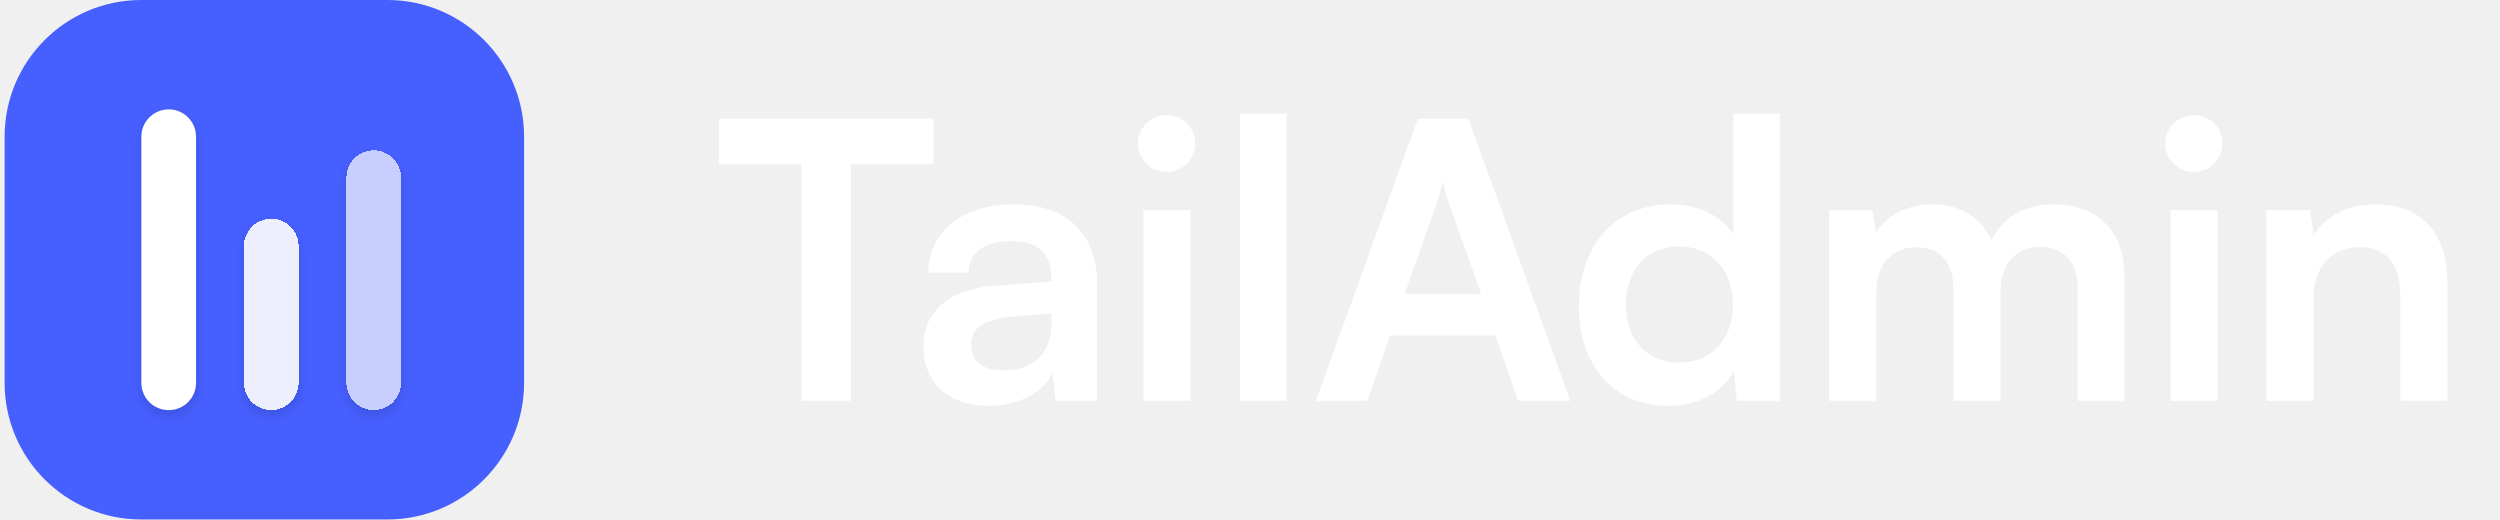
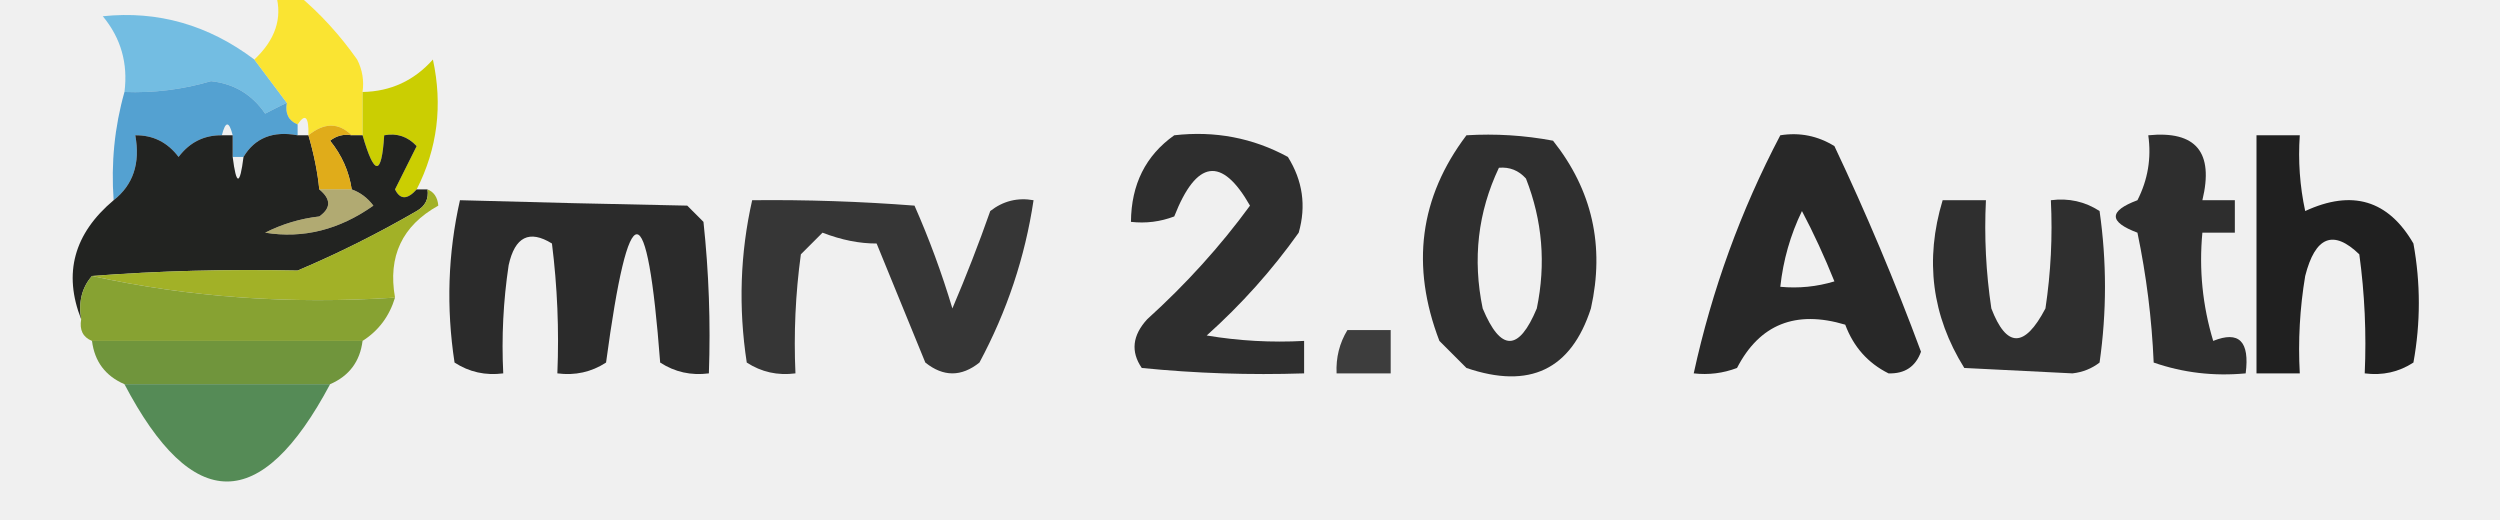
- <svg xmlns="http://www.w3.org/2000/svg" width="231" height="48" viewBox="0 0 231 48" fill="none">
-   <path d="M0.426 12.632C0.426 5.655 6.081 0 13.057 0H35.794C42.77 0 48.426 5.655 48.426 12.632V35.368C48.426 42.345 42.77 48 35.794 48H13.057C6.081 48 0.426 42.345 0.426 35.368V12.632Z" fill="#465FFF" />
-   <g filter="url(#filter0_d_3903_56743)">
-     <path d="M13.062 12.632C13.062 11.237 14.193 10.106 15.588 10.106C16.983 10.106 18.114 11.237 18.114 12.632V35.369C18.114 36.764 16.983 37.895 15.588 37.895C14.193 37.895 13.062 36.764 13.062 35.369V12.632Z" fill="white" />
+ <svg xmlns="http://www.w3.org/2000/svg" version="1.1" width="231px" height="48px" style="shape-rendering:geometricPrecision; text-rendering:geometricPrecision; image-rendering:optimizeQuality; fill-rule:evenodd; clip-rule:evenodd">
+   <g>
+     <path style="opacity:0.658" fill="#32a3da" d="M 23.5,5.5 C 24.5,6.833 25.5,8.167 26.5,9.5C 25.85,9.804 25.183,10.137 24.5,10.5C 23.293,8.73 21.626,7.73 19.5,7.5C 16.885,8.269 14.219,8.603 11.5,8.5C 11.84,5.856 11.173,3.523 9.5,1.5C 14.587,0.969 19.254,2.302 23.5,5.5 Z" />
  </g>
-   <g filter="url(#filter1_d_3903_56743)">
-     <path d="M22.539 22.735C22.539 21.34 23.67 20.209 25.065 20.209C26.461 20.209 27.592 21.34 27.592 22.735V35.367C27.592 36.762 26.461 37.893 25.065 37.893C23.67 37.893 22.539 36.762 22.539 35.367V22.735Z" fill="white" fill-opacity="0.9" shape-rendering="crispEdges" />
+   <g>
+     <path style="opacity:0.805" fill="#fde105" d="M 25.5,-0.5 C 26.167,-0.5 26.833,-0.5 27.5,-0.5C 29.54,1.195 31.374,3.195 33,5.5C 33.483,6.448 33.65,7.448 33.5,8.5C 33.5,9.833 33.5,11.167 33.5,12.5C 33.167,12.5 32.833,12.5 32.5,12.5C 31.295,11.314 29.961,11.314 28.5,12.5C 28.539,10.776 28.206,10.443 27.5,11.5C 26.662,11.158 26.328,10.492 26.5,9.5C 25.5,8.167 24.5,6.833 23.5,5.5C 25.441,3.684 26.108,1.684 25.5,-0.5 Z" />
  </g>
-   <g filter="url(#filter2_d_3903_56743)">
-     <path d="M32.008 16.419C32.008 15.024 33.139 13.893 34.534 13.893C35.929 13.893 37.06 15.024 37.06 16.419V35.366C37.06 36.761 35.929 37.893 34.534 37.893C33.139 37.893 32.008 36.761 32.008 35.366V16.419Z" fill="white" fill-opacity="0.7" shape-rendering="crispEdges" />
+   <g>
+     <path style="opacity:0.788" fill="#2a8bc8" d="M 26.5,9.5 C 26.328,10.492 26.662,11.158 27.5,11.5C 27.5,11.833 27.5,12.167 27.5,12.5C 25.219,12.077 23.552,12.744 22.5,14.5C 22.167,14.5 21.833,14.5 21.5,14.5C 21.5,13.833 21.5,13.167 21.5,12.5C 21.167,11.167 20.833,11.167 20.5,12.5C 18.857,12.48 17.524,13.147 16.5,14.5C 15.476,13.147 14.143,12.48 12.5,12.5C 12.975,15.082 12.308,17.082 10.5,18.5C 10.253,15.061 10.586,11.728 11.5,8.5C 14.219,8.603 16.885,8.269 19.5,7.5C 21.626,7.73 23.293,8.73 24.5,10.5C 25.183,10.137 25.85,9.804 26.5,9.5 Z" />
  </g>
-   <path d="M66.426 15.172H74.058V37.036H78.624V15.172H86.257V10.964H66.426V15.172Z" fill="white" />
-   <path d="M91.352 37.5C94.098 37.5 96.488 36.252 97.237 34.433L97.558 37.036H101.375V26.336C101.375 21.45 98.45 18.882 93.706 18.882C88.927 18.882 85.788 21.378 85.788 25.195H89.497C89.497 23.34 90.924 22.27 93.492 22.27C95.704 22.27 97.13 23.233 97.13 25.623V26.015L91.851 26.407C87.678 26.729 85.324 28.762 85.324 32.007C85.324 35.324 87.607 37.5 91.352 37.5ZM92.779 34.219C90.817 34.219 89.747 33.434 89.747 31.829C89.747 30.402 90.781 29.511 93.492 29.261L97.166 28.976V29.903C97.166 32.614 95.454 34.219 92.779 34.219Z" fill="white" />
-   <path d="M107.825 15.886C109.252 15.886 110.429 14.709 110.429 13.246C110.429 11.784 109.252 10.643 107.825 10.643C106.327 10.643 105.15 11.784 105.15 13.246C105.15 14.709 106.327 15.886 107.825 15.886ZM105.649 37.036H110.001V19.417H105.649V37.036Z" fill="white" />
-   <path d="M118.883 37.036V10.5H114.568V37.036H118.883Z" fill="white" />
-   <path d="M126.337 37.036L128.441 31.009H138.179L140.283 37.036H145.098L135.682 10.964H131.009L121.593 37.036H126.337ZM132.757 18.739C133.007 18.026 133.221 17.241 133.328 16.742C133.399 17.277 133.649 18.061 133.863 18.739L136.859 27.157H129.797L132.757 18.739Z" fill="white" />
-   <path d="M154.165 37.5C156.84 37.5 159.122 36.323 160.192 34.29L160.478 37.036H164.472V10.5H160.157V21.664C159.051 19.916 156.875 18.882 154.414 18.882C149.1 18.882 145.89 22.805 145.89 28.298C145.89 33.755 149.064 37.5 154.165 37.5ZM155.128 33.505C152.096 33.505 150.241 31.294 150.241 28.155C150.241 25.017 152.096 22.77 155.128 22.77C158.159 22.77 160.121 24.981 160.121 28.155C160.121 31.33 158.159 33.505 155.128 33.505Z" fill="white" />
-   <path d="M173.359 37.036V27.049C173.359 24.196 175.035 22.841 177.104 22.841C179.172 22.841 180.492 24.16 180.492 26.622V37.036H184.843V27.049C184.843 24.16 186.448 22.805 188.553 22.805C190.621 22.805 191.977 24.125 191.977 26.657V37.036H196.292V25.516C196.292 21.45 193.938 18.882 189.658 18.882C186.983 18.882 184.915 20.201 184.023 22.235C183.096 20.201 181.241 18.882 178.566 18.882C176.034 18.882 174.25 20.023 173.359 21.485L173.002 19.417H169.007V37.036H173.359Z" fill="white" />
-   <path d="M202.74 15.886C204.167 15.886 205.344 14.709 205.344 13.246C205.344 11.784 204.167 10.643 202.74 10.643C201.242 10.643 200.065 11.784 200.065 13.246C200.065 14.709 201.242 15.886 202.74 15.886ZM200.564 37.036H204.916V19.417H200.564V37.036Z" fill="white" />
-   <path d="M213.763 37.036V27.549C213.763 24.695 215.403 22.841 218.078 22.841C220.325 22.841 221.788 24.267 221.788 27.228V37.036H226.139V26.194C226.139 21.628 223.856 18.882 219.434 18.882C217.044 18.882 214.904 19.916 213.798 21.7L213.442 19.417H209.411V37.036H213.763Z" fill="white" />
-   <defs>
-     <filter id="filter0_d_3903_56743" x="12.062" y="9.606" width="7.053" height="29.79" filterUnits="userSpaceOnUse" color-interpolation-filters="sRGB">
-       <feFlood flood-opacity="0" result="BackgroundImageFix" />
-       <feColorMatrix in="SourceAlpha" type="matrix" values="0 0 0 0 0 0 0 0 0 0 0 0 0 0 0 0 0 0 127 0" result="hardAlpha" />
-       <feOffset dy="0.5" />
-       <feGaussianBlur stdDeviation="0.5" />
-       <feComposite in2="hardAlpha" operator="out" />
-       <feColorMatrix type="matrix" values="0 0 0 0 0 0 0 0 0 0 0 0 0 0 0 0 0 0 0.12 0" />
-       <feBlend mode="normal" in2="BackgroundImageFix" result="effect1_dropShadow_3903_56743" />
-       <feBlend mode="normal" in="SourceGraphic" in2="effect1_dropShadow_3903_56743" result="shape" />
-     </filter>
-     <filter id="filter1_d_3903_56743" x="21.539" y="19.709" width="7.053" height="19.684" filterUnits="userSpaceOnUse" color-interpolation-filters="sRGB">
-       <feFlood flood-opacity="0" result="BackgroundImageFix" />
-       <feColorMatrix in="SourceAlpha" type="matrix" values="0 0 0 0 0 0 0 0 0 0 0 0 0 0 0 0 0 0 127 0" result="hardAlpha" />
-       <feOffset dy="0.5" />
-       <feGaussianBlur stdDeviation="0.5" />
-       <feComposite in2="hardAlpha" operator="out" />
-       <feColorMatrix type="matrix" values="0 0 0 0 0 0 0 0 0 0 0 0 0 0 0 0 0 0 0.12 0" />
-       <feBlend mode="normal" in2="BackgroundImageFix" result="effect1_dropShadow_3903_56743" />
-       <feBlend mode="normal" in="SourceGraphic" in2="effect1_dropShadow_3903_56743" result="shape" />
-     </filter>
-     <filter id="filter2_d_3903_56743" x="31.008" y="13.393" width="7.053" height="26" filterUnits="userSpaceOnUse" color-interpolation-filters="sRGB">
-       <feFlood flood-opacity="0" result="BackgroundImageFix" />
-       <feColorMatrix in="SourceAlpha" type="matrix" values="0 0 0 0 0 0 0 0 0 0 0 0 0 0 0 0 0 0 127 0" result="hardAlpha" />
-       <feOffset dy="0.5" />
-       <feGaussianBlur stdDeviation="0.5" />
-       <feComposite in2="hardAlpha" operator="out" />
-       <feColorMatrix type="matrix" values="0 0 0 0 0 0 0 0 0 0 0 0 0 0 0 0 0 0 0.12 0" />
-       <feBlend mode="normal" in2="BackgroundImageFix" result="effect1_dropShadow_3903_56743" />
-       <feBlend mode="normal" in="SourceGraphic" in2="effect1_dropShadow_3903_56743" result="shape" />
-     </filter>
-   </defs>
+   <g>
+     <path style="opacity:1" fill="#cbce02" d="M 38.5,17.5 C 37.636,18.463 36.97,18.463 36.5,17.5C 37.167,16.167 37.833,14.833 38.5,13.5C 37.675,12.614 36.675,12.281 35.5,12.5C 35.263,16.289 34.596,16.289 33.5,12.5C 33.5,11.167 33.5,9.833 33.5,8.5C 36.099,8.451 38.266,7.451 40,5.5C 40.919,9.731 40.419,13.731 38.5,17.5 Z" />
+   </g>
+   <g>
+     <path style="opacity:0.896" fill="#0b0c0a" d="M 20.5,12.5 C 20.833,12.5 21.167,12.5 21.5,12.5C 21.5,13.167 21.5,13.833 21.5,14.5C 21.833,17.167 22.167,17.167 22.5,14.5C 23.552,12.744 25.219,12.077 27.5,12.5C 27.833,12.5 28.167,12.5 28.5,12.5C 29.017,14.274 29.35,15.941 29.5,17.5C 30.598,18.397 30.598,19.23 29.5,20C 27.744,20.202 26.078,20.702 24.5,21.5C 28.008,22.067 31.341,21.233 34.5,19C 33.956,18.283 33.289,17.783 32.5,17.5C 32.249,15.83 31.582,14.33 30.5,13C 31.094,12.536 31.761,12.369 32.5,12.5C 32.833,12.5 33.167,12.5 33.5,12.5C 34.596,16.289 35.263,16.289 35.5,12.5C 36.675,12.281 37.675,12.614 38.5,13.5C 37.833,14.833 37.167,16.167 36.5,17.5C 36.97,18.463 37.636,18.463 38.5,17.5C 38.833,17.5 39.167,17.5 39.5,17.5C 39.631,18.376 39.297,19.043 38.5,19.5C 34.936,21.57 31.27,23.403 27.5,25C 20.993,24.862 14.66,25.028 8.5,25.5C 7.566,26.568 7.232,27.901 7.5,29.5C 5.829,25.258 6.829,21.591 10.5,18.5C 12.308,17.082 12.975,15.082 12.5,12.5C 14.143,12.48 15.476,13.147 16.5,14.5C 17.524,13.147 18.857,12.48 20.5,12.5 Z" />
+   </g>
+   <g>
+     <path style="opacity:0.808" fill="#000000" d="M 108.5,12.5 C 112.257,12.071 115.757,12.738 119,14.5C 120.373,16.695 120.706,19.029 120,21.5C 117.537,24.965 114.704,28.131 111.5,31C 114.482,31.498 117.482,31.665 120.5,31.5C 120.5,32.5 120.5,33.5 120.5,34.5C 115.489,34.666 110.489,34.499 105.5,34C 104.465,32.493 104.632,30.993 106,29.5C 109.606,26.235 112.773,22.735 115.5,19C 112.89,14.421 110.556,14.754 108.5,20C 107.207,20.49 105.873,20.657 104.5,20.5C 104.526,17.038 105.859,14.371 108.5,12.5 Z" />
+   </g>
+   <g>
+     <path style="opacity:0.802" fill="#000000" d="M 135.5,12.5 C 138.187,12.336 140.854,12.503 143.5,13C 147.123,17.561 148.29,22.728 147,28.5C 145.171,34.158 141.337,35.992 135.5,34C 134.667,33.167 133.833,32.333 133,31.5C 130.338,24.56 131.171,18.227 135.5,12.5 Z M 138.5,15.5 C 139.496,15.414 140.329,15.748 141,16.5C 142.52,20.375 142.854,24.375 142,28.5C 140.333,32.5 138.667,32.5 137,28.5C 136.055,23.939 136.555,19.606 138.5,15.5 Z" />
+   </g>
+   <g>
+     <path style="opacity:0.833" fill="#000000" d="M 164.5,12.5 C 166.288,12.215 167.955,12.548 169.5,13.5C 172.442,19.718 175.109,26.052 177.5,32.5C 177,33.88 176,34.547 174.5,34.5C 172.6,33.553 171.267,32.053 170.5,30C 165.92,28.628 162.586,29.962 160.5,34C 159.207,34.49 157.873,34.657 156.5,34.5C 158.185,26.775 160.852,19.442 164.5,12.5 Z M 166.5,19.5 C 167.578,21.539 168.578,23.706 169.5,26C 167.866,26.494 166.199,26.66 164.5,26.5C 164.767,24.035 165.434,21.701 166.5,19.5 Z" />
+   </g>
+   <g>
+     <path style="opacity:0.805" fill="#000000" d="M 198.5,12.5 C 202.908,12.062 204.575,14.062 203.5,18.5C 204.5,18.5 205.5,18.5 206.5,18.5C 206.5,19.5 206.5,20.5 206.5,21.5C 205.5,21.5 204.5,21.5 203.5,21.5C 203.18,24.898 203.513,28.232 204.5,31.5C 206.883,30.538 207.883,31.538 207.5,34.5C 204.552,34.777 201.719,34.444 199,33.5C 198.827,29.459 198.327,25.459 197.5,21.5C 194.833,20.5 194.833,19.5 197.5,18.5C 198.466,16.604 198.799,14.604 198.5,12.5 Z" />
+   </g>
+   <g>
+     <path style="opacity:0.867" fill="#000000" d="M 208.5,12.5 C 209.833,12.5 211.167,12.5 212.5,12.5C 212.337,14.857 212.503,17.19 213,19.5C 217.341,17.49 220.675,18.49 223,22.5C 223.667,26.167 223.667,29.833 223,33.5C 221.644,34.38 220.144,34.714 218.5,34.5C 218.665,30.818 218.499,27.152 218,23.5C 215.595,21.179 213.928,21.845 213,25.5C 212.502,28.482 212.335,31.482 212.5,34.5C 211.167,34.5 209.833,34.5 208.5,34.5C 208.5,27.167 208.5,19.833 208.5,12.5 Z" />
+   </g>
+   <g>
+     <path style="opacity:0.89" fill="#dea400" d="M 32.5,12.5 C 31.761,12.369 31.094,12.536 30.5,13C 31.582,14.33 32.249,15.83 32.5,17.5C 31.5,17.5 30.5,17.5 29.5,17.5C 29.35,15.941 29.017,14.274 28.5,12.5C 29.961,11.314 31.295,11.314 32.5,12.5 Z" />
+   </g>
+   <g>
+     <path style="opacity:0.818" fill="#000000" d="M 42.5,18.5 C 49.431,18.696 56.431,18.863 63.5,19C 64,19.5 64.5,20 65,20.5C 65.499,25.155 65.666,29.822 65.5,34.5C 63.856,34.714 62.356,34.38 61,33.5C 59.793,17.697 58.126,17.697 56,33.5C 54.644,34.38 53.144,34.714 51.5,34.5C 51.666,30.486 51.499,26.486 51,22.5C 48.91,21.209 47.576,21.876 47,24.5C 46.502,27.817 46.335,31.15 46.5,34.5C 44.856,34.714 43.356,34.38 42,33.5C 41.222,28.416 41.389,23.416 42.5,18.5 Z" />
+   </g>
+   <g>
+     <path style="opacity:0.776" fill="#000000" d="M 69.5,18.5 C 74.513,18.447 79.513,18.614 84.5,19C 85.858,22.073 87.025,25.24 88,28.5C 89.265,25.539 90.431,22.539 91.5,19.5C 92.689,18.571 94.022,18.238 95.5,18.5C 94.716,23.748 93.049,28.748 90.5,33.5C 88.833,34.833 87.167,34.833 85.5,33.5C 84,29.833 82.5,26.167 81,22.5C 79.417,22.507 77.751,22.174 76,21.5C 75.333,22.167 74.667,22.833 74,23.5C 73.501,27.152 73.335,30.818 73.5,34.5C 71.856,34.714 70.356,34.38 69,33.5C 68.222,28.416 68.389,23.416 69.5,18.5 Z" />
+   </g>
+   <g>
+     <path style="opacity:0.804" fill="#000000" d="M 179.5,18.5 C 180.833,18.5 182.167,18.5 183.5,18.5C 183.335,21.85 183.502,25.183 184,28.5C 185.408,32.169 187.075,32.169 189,28.5C 189.498,25.183 189.665,21.85 189.5,18.5C 191.144,18.287 192.644,18.62 194,19.5C 194.667,24.167 194.667,28.833 194,33.5C 193.275,34.059 192.442,34.392 191.5,34.5C 188.314,34.332 184.981,34.165 181.5,34C 178.502,29.185 177.835,24.018 179.5,18.5 Z" />
+   </g>
+   <g>
+     <path style="opacity:0.545" fill="#7d7009" d="M 29.5,17.5 C 30.5,17.5 31.5,17.5 32.5,17.5C 33.289,17.783 33.956,18.283 34.5,19C 31.341,21.233 28.008,22.067 24.5,21.5C 26.078,20.702 27.744,20.202 29.5,20C 30.598,19.23 30.598,18.397 29.5,17.5 Z" />
+   </g>
+   <g>
+     <path style="opacity:0.927" fill="#9cac18" d="M 39.5,17.5 C 40.097,17.735 40.43,18.235 40.5,19C 37.157,20.858 35.823,23.691 36.5,27.5C 26.773,28.139 17.44,27.472 8.5,25.5C 14.66,25.028 20.993,24.862 27.5,25C 31.27,23.403 34.936,21.57 38.5,19.5C 39.297,19.043 39.631,18.376 39.5,17.5 Z" />
+   </g>
+   <g>
+     <path style="opacity:0.94" fill="#819d26" d="M 8.5,25.5 C 17.44,27.472 26.773,28.139 36.5,27.5C 35.974,29.23 34.974,30.564 33.5,31.5C 25.167,31.5 16.833,31.5 8.5,31.5C 7.662,31.158 7.328,30.492 7.5,29.5C 7.232,27.901 7.566,26.568 8.5,25.5 Z" />
+   </g>
+   <g>
+     <path style="opacity:0.744" fill="#000000" d="M 124.5,30.5 C 125.833,30.5 127.167,30.5 128.5,30.5C 128.5,31.833 128.5,33.167 128.5,34.5C 126.833,34.5 125.167,34.5 123.5,34.5C 123.433,33.041 123.766,31.708 124.5,30.5 Z" />
+   </g>
+   <g>
+     <path style="opacity:0.92" fill="#658d2d" d="M 8.5,31.5 C 16.833,31.5 25.167,31.5 33.5,31.5C 33.262,33.404 32.262,34.738 30.5,35.5C 24.167,35.5 17.833,35.5 11.5,35.5C 9.738,34.738 8.738,33.404 8.5,31.5 Z" />
+   </g>
+   <g>
+     <path style="opacity:0.809" fill="#317432" d="M 11.5,35.5 C 17.833,35.5 24.167,35.5 30.5,35.5C 24.124,47.488 17.791,47.488 11.5,35.5 Z" />
+   </g>
</svg>
